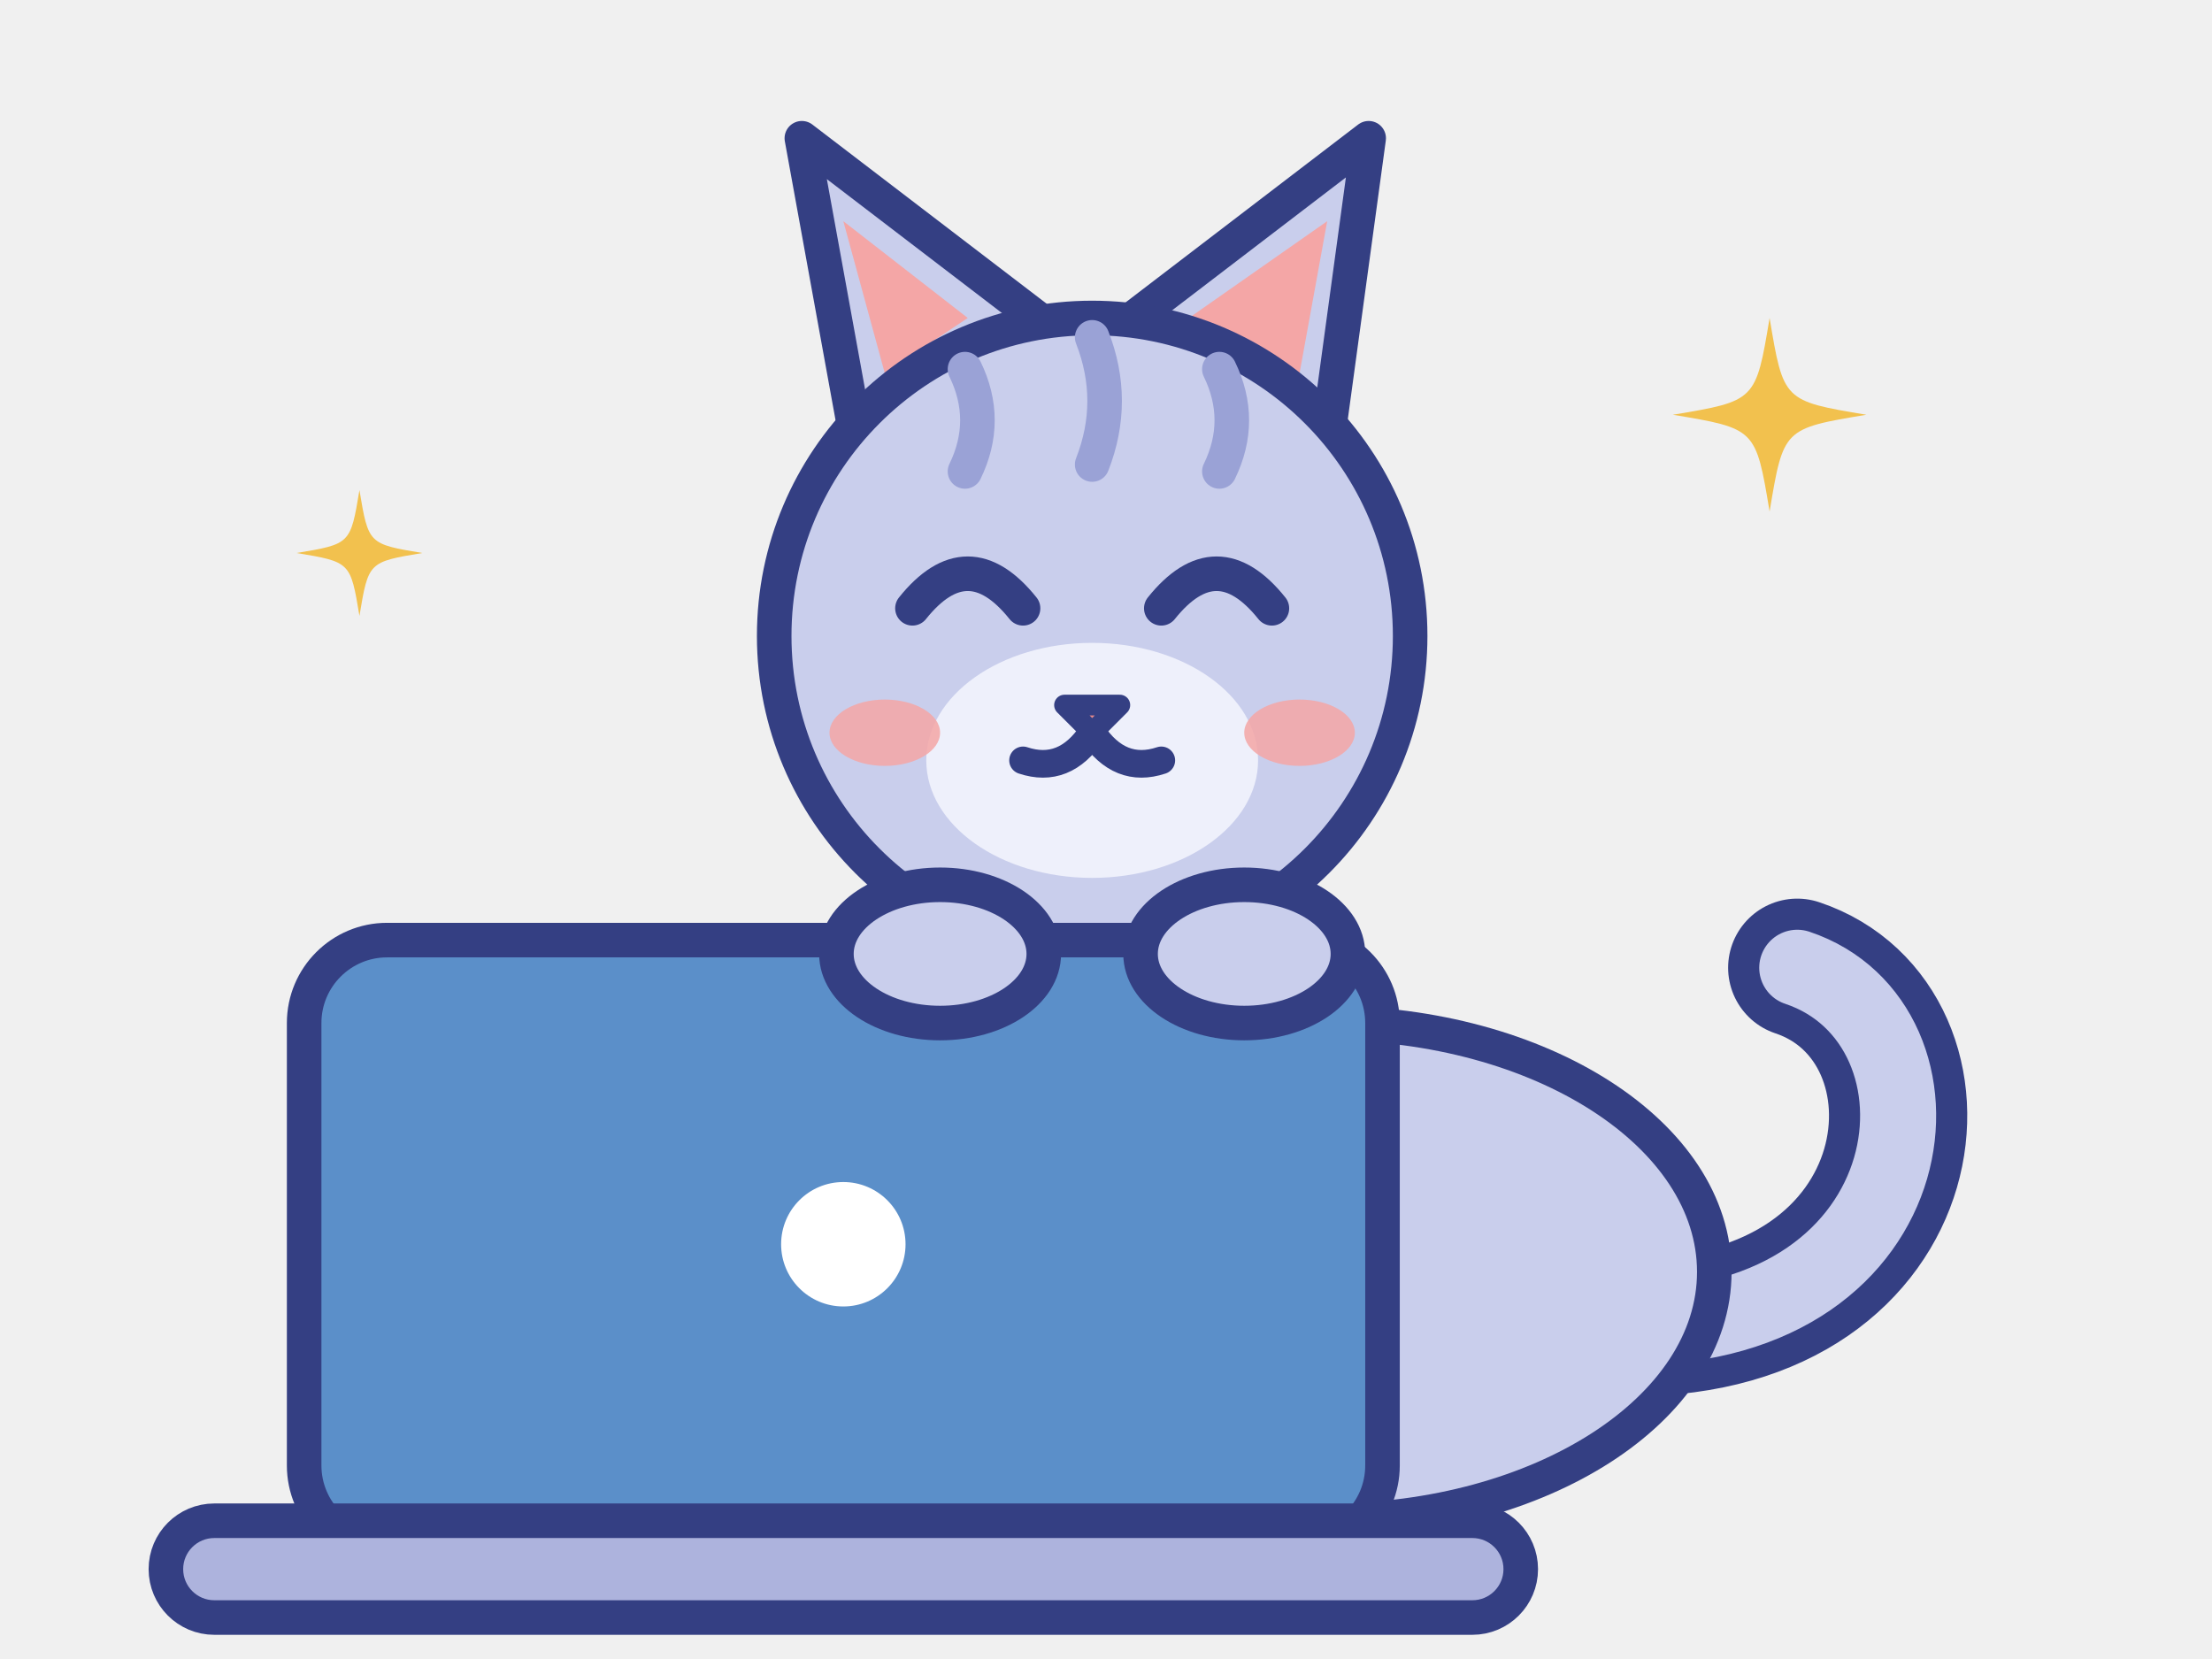
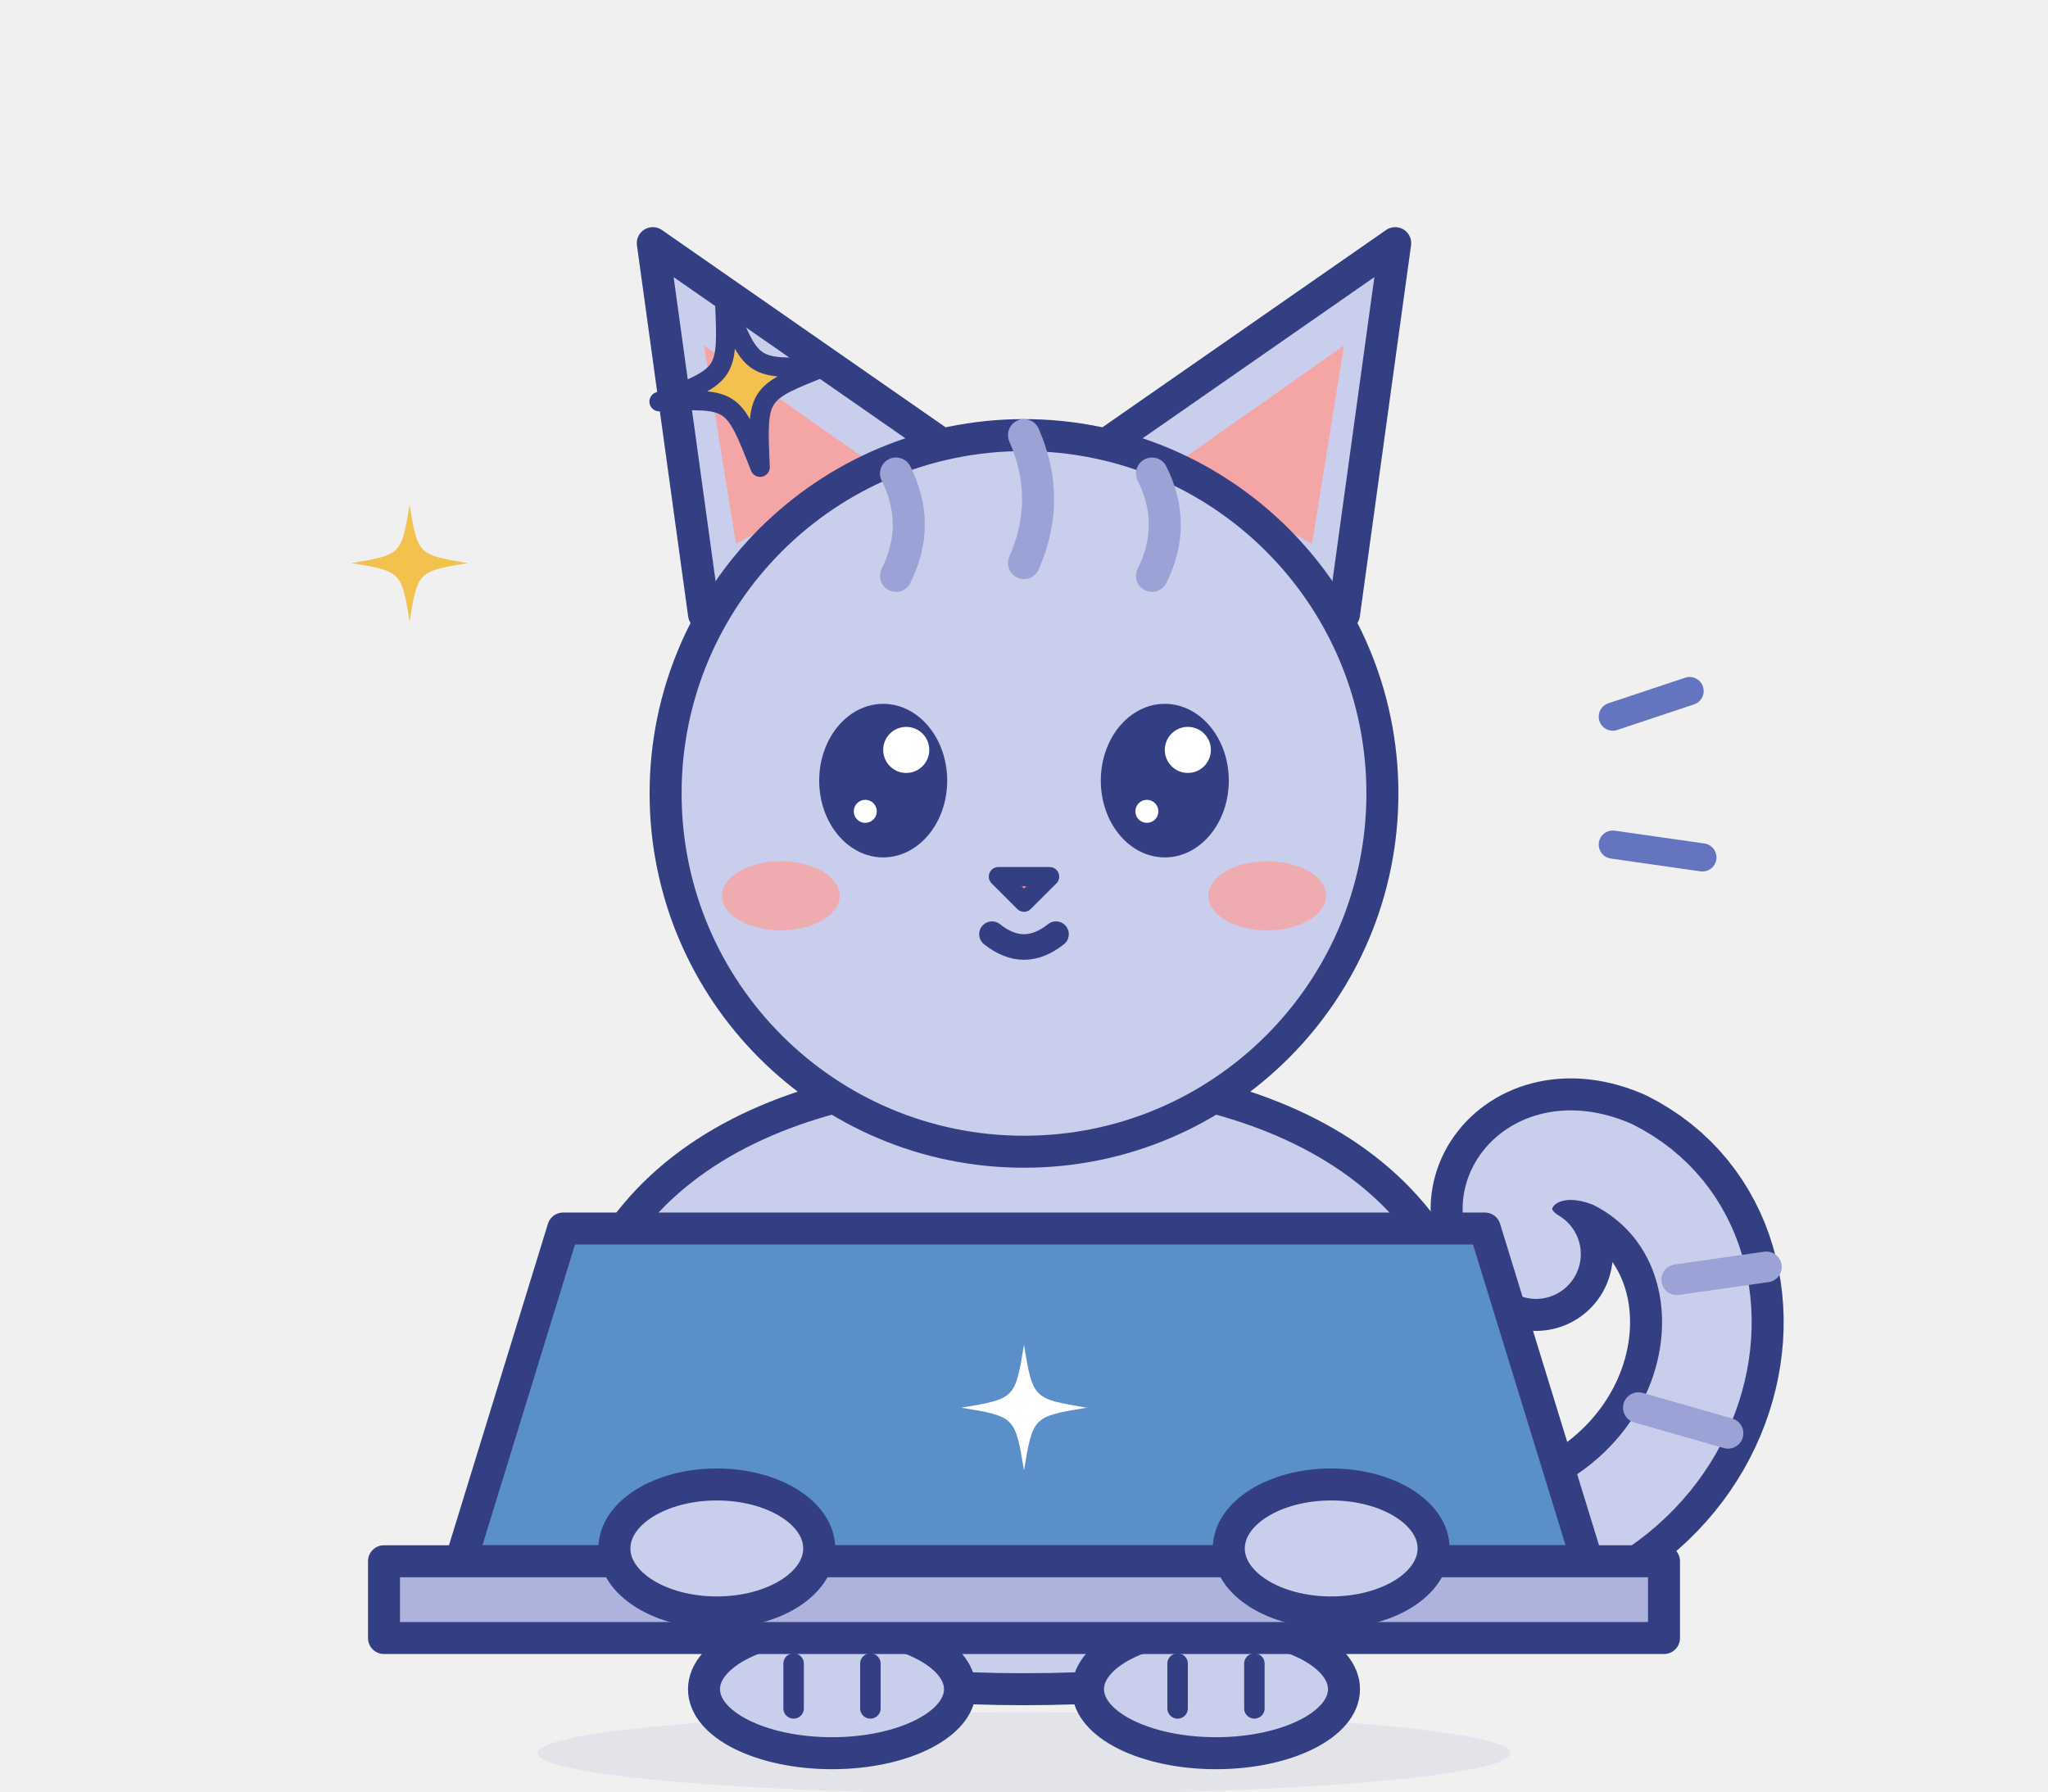
- <svg xmlns="http://www.w3.org/2000/svg" viewBox="0 0 160 120" role="img" aria-label="A blue happy cat on a laptop">
+ <svg xmlns="http://www.w3.org/2000/svg" viewBox="0 0 160 140" role="img" aria-label="The blue cat typing on her laptop">
+   <ellipse cx="80" cy="137" rx="38" ry="3.2" fill="#343F83" opacity=".07" stroke="none" />
  <g stroke="#343F83" stroke-width="2.5" stroke-linecap="round" stroke-linejoin="round">
-     <path d="M118 96C140 96 142 74 130 70" fill="none" stroke-width="10" />
-     <path d="M118 96C140 96 142 74 130 70" fill="none" stroke="#C9CEEC" stroke-width="5.5" />
-     <ellipse cx="96" cy="92" rx="28" ry="18" fill="#C9CEEC" />
-     <g transform="translate(0 -8)">
-       <path d="M62 40L58 18L75 31Z" fill="#C9CEEC" />
-       <path d="M82 31L99 18L96 40Z" fill="#C9CEEC" />
-       <path d="M64 35L61 24L70 31Z" fill="#F4A6A6" stroke="none" />
-       <path d="M86 31L96 24L94 35Z" fill="#F4A6A6" stroke="none" />
-       <circle cx="79" cy="54" r="23" fill="#C9CEEC" />
-       <path d="M69.8 34.7q1.8 3.7 0 7.4M79 32.4q1.8 4.6 0 9.2M88.2 34.7q1.8 3.7 0 7.4" fill="none" stroke="#9AA2D6" stroke-width="2.5" />
-       <ellipse cx="79" cy="63" rx="12" ry="8.5" fill="#EEF0FB" stroke="none" />
-       <path d="M66 52q4-5 8 0M84 52q4-5 8 0" fill="none" />
-       <path d="M77 59l2 2 2-2z" fill="#E58A8A" stroke-width="1.5" />
-       <path d="M79 61q-2 3-5 2M79 61q2 3 5 2" fill="none" stroke-width="2" />
+     <path d="M108 122C134 124 140 98 126 91C119 88 115 95 120 98" fill="none" stroke-width="12" />
+     <path d="M108 122C134 124 140 98 126 91C119 88 115 95 120 98" fill="none" stroke="#C9CEEC" stroke-width="7" />
+     <path d="M128 110l7 2M131 100l7-1" fill="none" stroke="#9AA2D6" stroke-width="2.4" />
+     <path d="M44 112C44 92 60 84 80 84S116 92 116 112C116 126 102 132 80 132S44 126 44 112Z" fill="#C9CEEC" />
+     <ellipse cx="80" cy="114" rx="19" ry="14" fill="#EEF0FB" stroke="none" />
+     <ellipse cx="65" cy="132" rx="10" ry="5" fill="#C9CEEC" />
+     <ellipse cx="95" cy="132" rx="10" ry="5" fill="#C9CEEC" />
+     <path d="M62 130v3.5M68 130v3.5M92 130v3.5M98 130v3.5" stroke-width="1.6" />
+     <g transform="rotate(0 80 62)">
+       <path d="M55 48L51 19L74 35Z" fill="#C9CEEC" />
+       <path d="M86 35L109 19L105 48Z" fill="#C9CEEC" />
+       <path d="M57.5 42.5L55 27L68.5 36.5Z" fill="#F4A6A6" stroke="none" />
+       <path d="M91.5 36.5L105 27L102.5 42.5Z" fill="#F4A6A6" stroke="none" />
+       <circle cx="80" cy="62" r="28" fill="#C9CEEC" />
+       <path d="M70 37q2 4 0 8M80 34q2.2 5 0 10M90 37q2 4 0 8" fill="none" stroke="#9AA2D6" stroke-width="2.5" />
+       <ellipse cx="61" cy="70" rx="4.6" ry="2.7" fill="#F4A6A6" opacity=".85" stroke="none" />
+       <ellipse cx="99" cy="70" rx="4.6" ry="2.7" fill="#F4A6A6" opacity=".85" stroke="none" />
+       <ellipse cx="69" cy="61" rx="5" ry="6" fill="#343F83" stroke="none" />
+       <ellipse cx="91" cy="61" rx="5" ry="6" fill="#343F83" stroke="none" />
+       <circle cx="70.8" cy="58.6" r="1.8" fill="#fff" stroke="none" />
+       <circle cx="92.8" cy="58.6" r="1.8" fill="#fff" stroke="none" />
+       <circle cx="67.6" cy="63.4" r=".9" fill="#fff" stroke="none" />
+       <circle cx="89.6" cy="63.4" r=".9" fill="#fff" stroke="none" />
+       <path d="M78 68.5l2 2 2-2z" fill="#E58A8A" stroke-width="1.5" />
+       <path d="M77.5 73q2.5 2 5 0" fill="none" stroke-width="2" />
+       <path transform="translate(58 30) rotate(-12) scale(.95)" d="M0-7C1-1 1-1 7 0C1 1 1 1 0 7C-1 1-1 1-7 0C-1-1-1-1 0-7Z" fill="#F2C14E" stroke-width="1.6" />
    </g>
-     <rect x="22" y="68" width="78" height="44" rx="6" fill="#5B8FC9" />
-     <circle cx="61" cy="90" r="4.5" fill="#fff" stroke="none" />
-     <rect x="12" y="110" width="98" height="7" rx="3.5" fill="#ADB3DD" />
-     <ellipse cx="90" cy="69" rx="7.5" ry="5" fill="#C9CEEC" />
-     <ellipse cx="68" cy="69" rx="7.5" ry="5" fill="#C9CEEC" />
+     <path d="M44 96h72l8 26H36z" fill="#5B8FC9" />
+     <path d="M30 122h100v6H30z" fill="#ADB3DD" />
+     <path transform="translate(80 110) scale(.7)" d="M0-7C1-1 1-1 7 0C1 1 1 1 0 7C-1 1-1 1-7 0C-1-1-1-1 0-7Z" fill="#fff" stroke="none" />
+     <ellipse cx="56" cy="121" rx="8" ry="5" transform="rotate(0 56 121)" fill="#C9CEEC" />
+     <ellipse cx="104" cy="121" rx="8" ry="5" transform="rotate(0 104 121)" fill="#C9CEEC" />
  </g>
-   <ellipse cx="64" cy="53" rx="4" ry="2.4" fill="#F4A6A6" opacity=".85" />
-   <ellipse cx="94" cy="53" rx="4" ry="2.4" fill="#F4A6A6" opacity=".85" />
-   <g fill="#F2C14E">
-     <path transform="translate(128 30)" d="M0-7C1-1 1-1 7 0C1 1 1 1 0 7C-1 1-1 1-7 0C-1-1-1-1 0-7Z" />
-     <path transform="translate(26 40) scale(.65)" d="M0-7C1-1 1-1 7 0C1 1 1 1 0 7C-1 1-1 1-7 0C-1-1-1-1 0-7Z" />
-   </g>
+   <path d="M126 56l6-2M126 66l7 1" stroke="#6574BE" stroke-width="2.2" stroke-linecap="round" />
+   <path transform="translate(32 44) scale(0.65)" d="M0-7C1-1 1-1 7 0C1 1 1 1 0 7C-1 1-1 1-7 0C-1-1-1-1 0-7Z" fill="#F2C14E" />
</svg>
